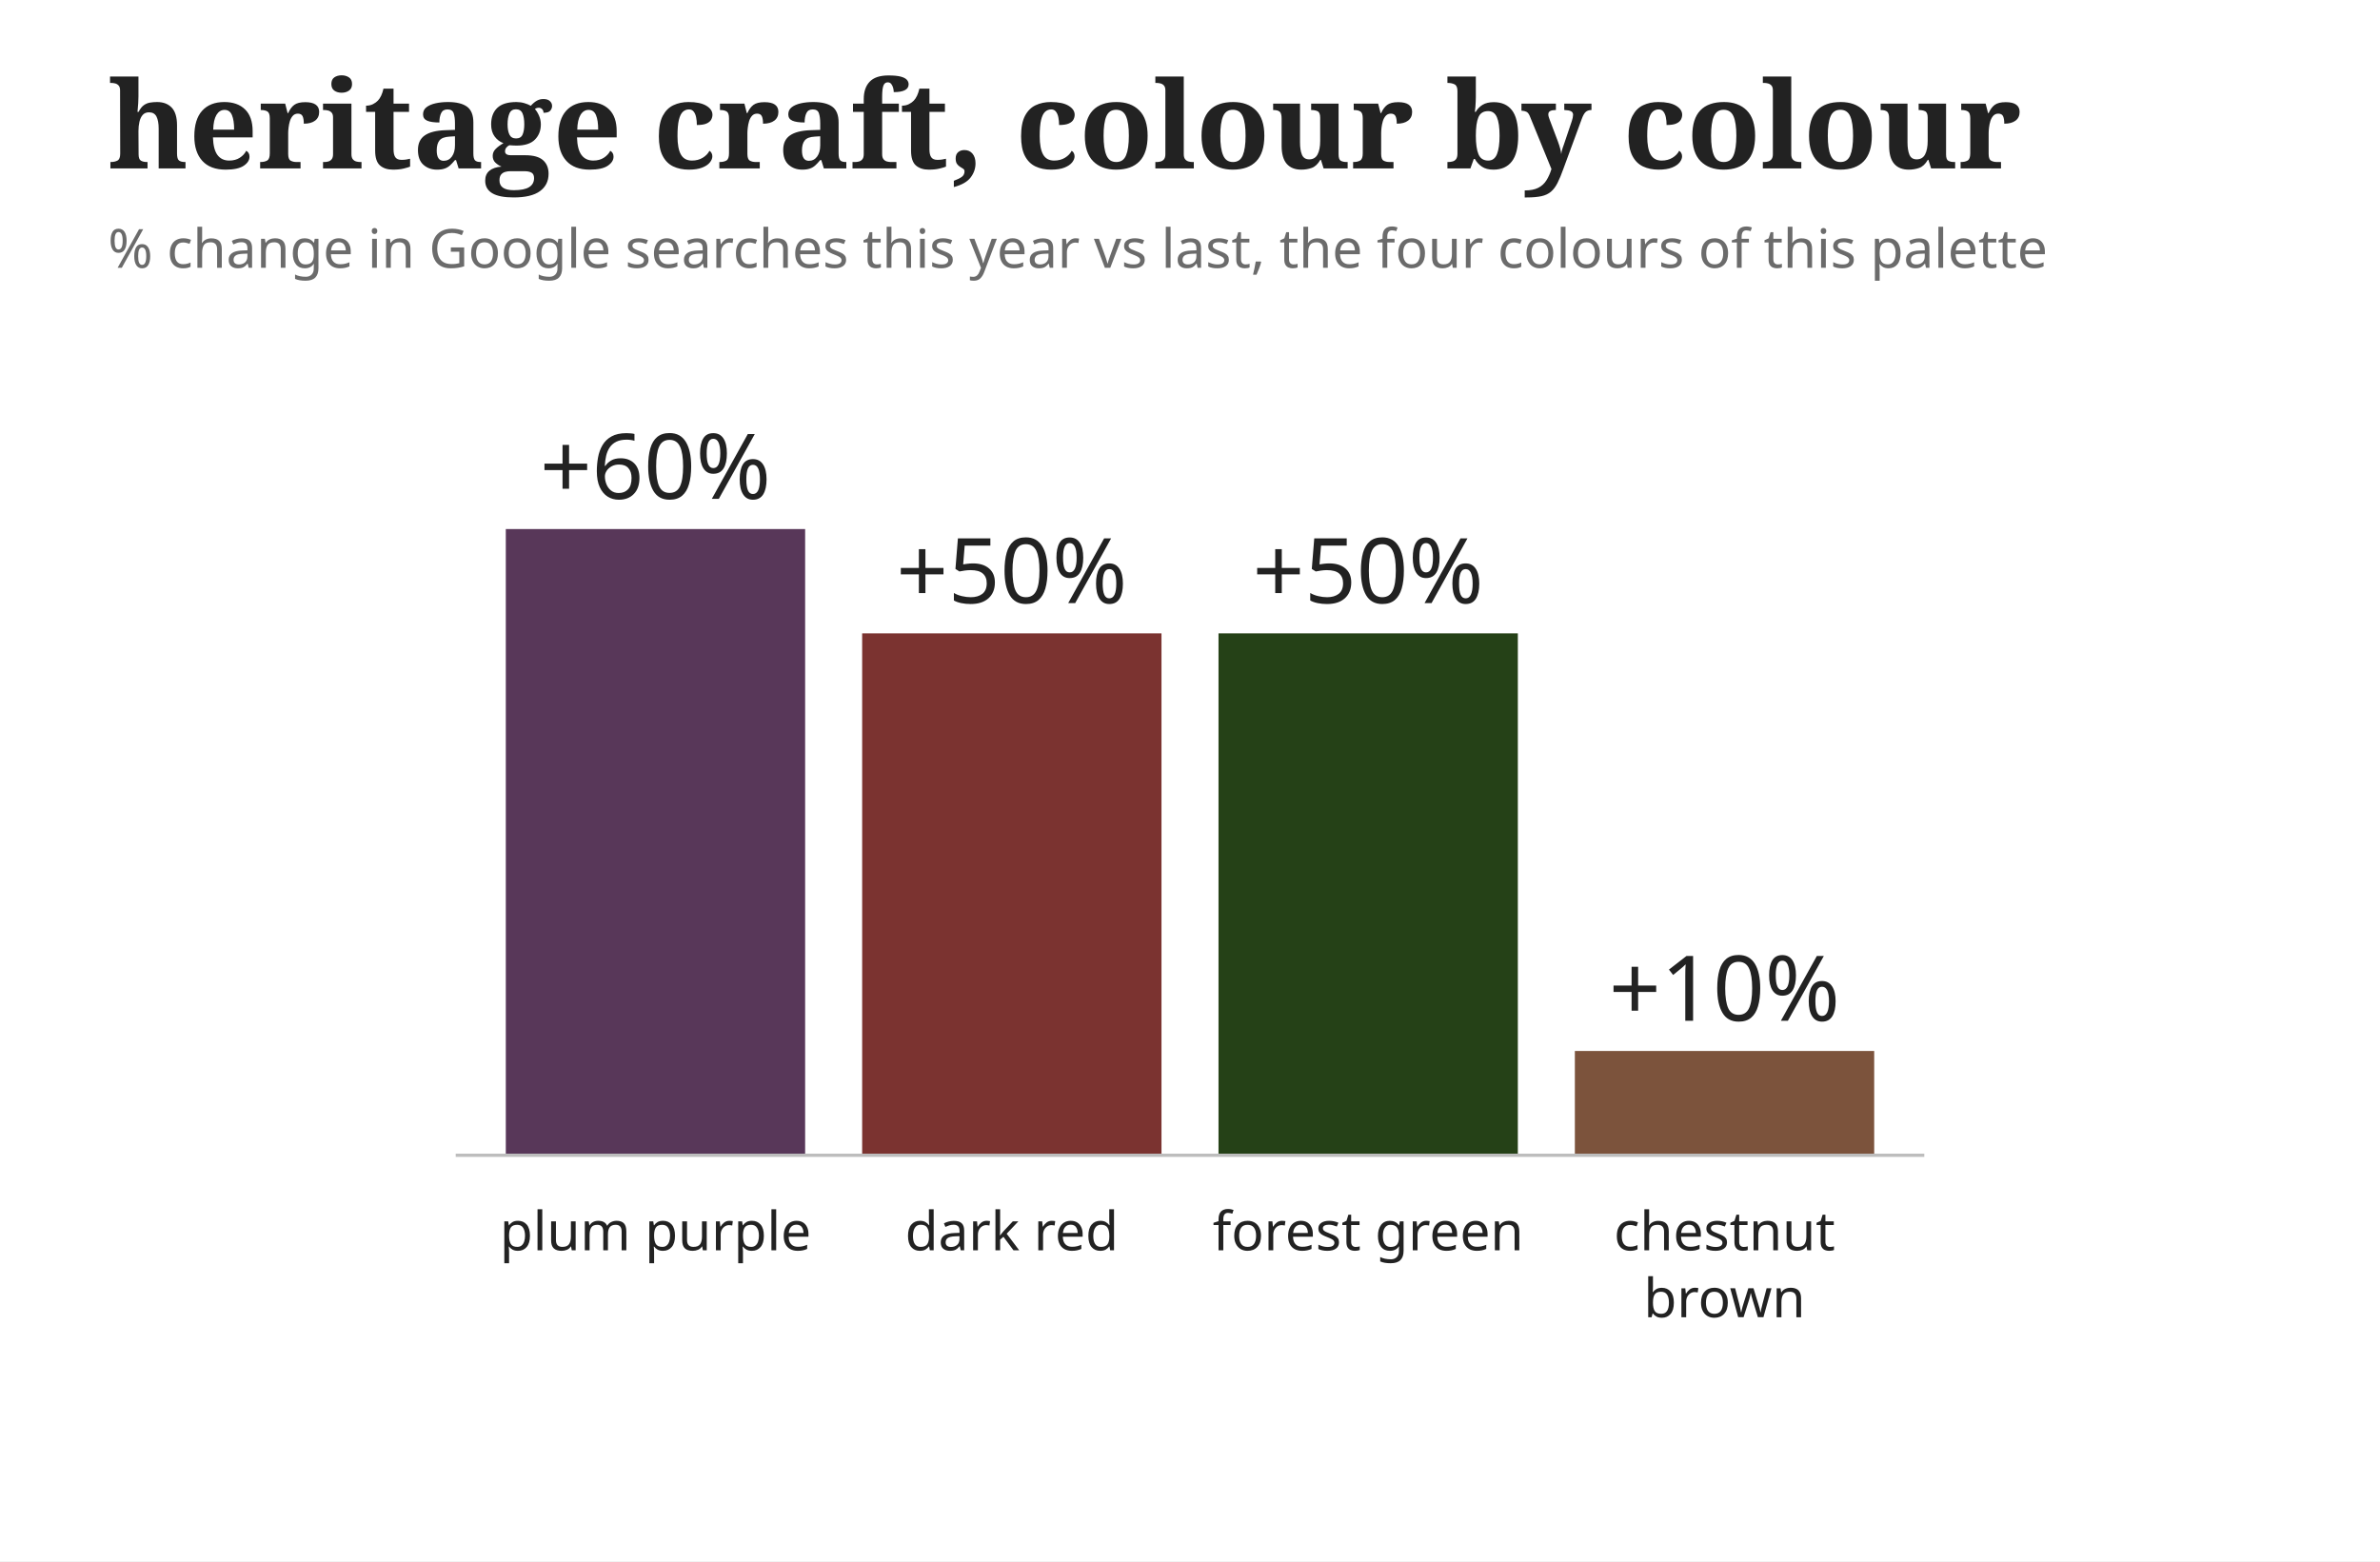
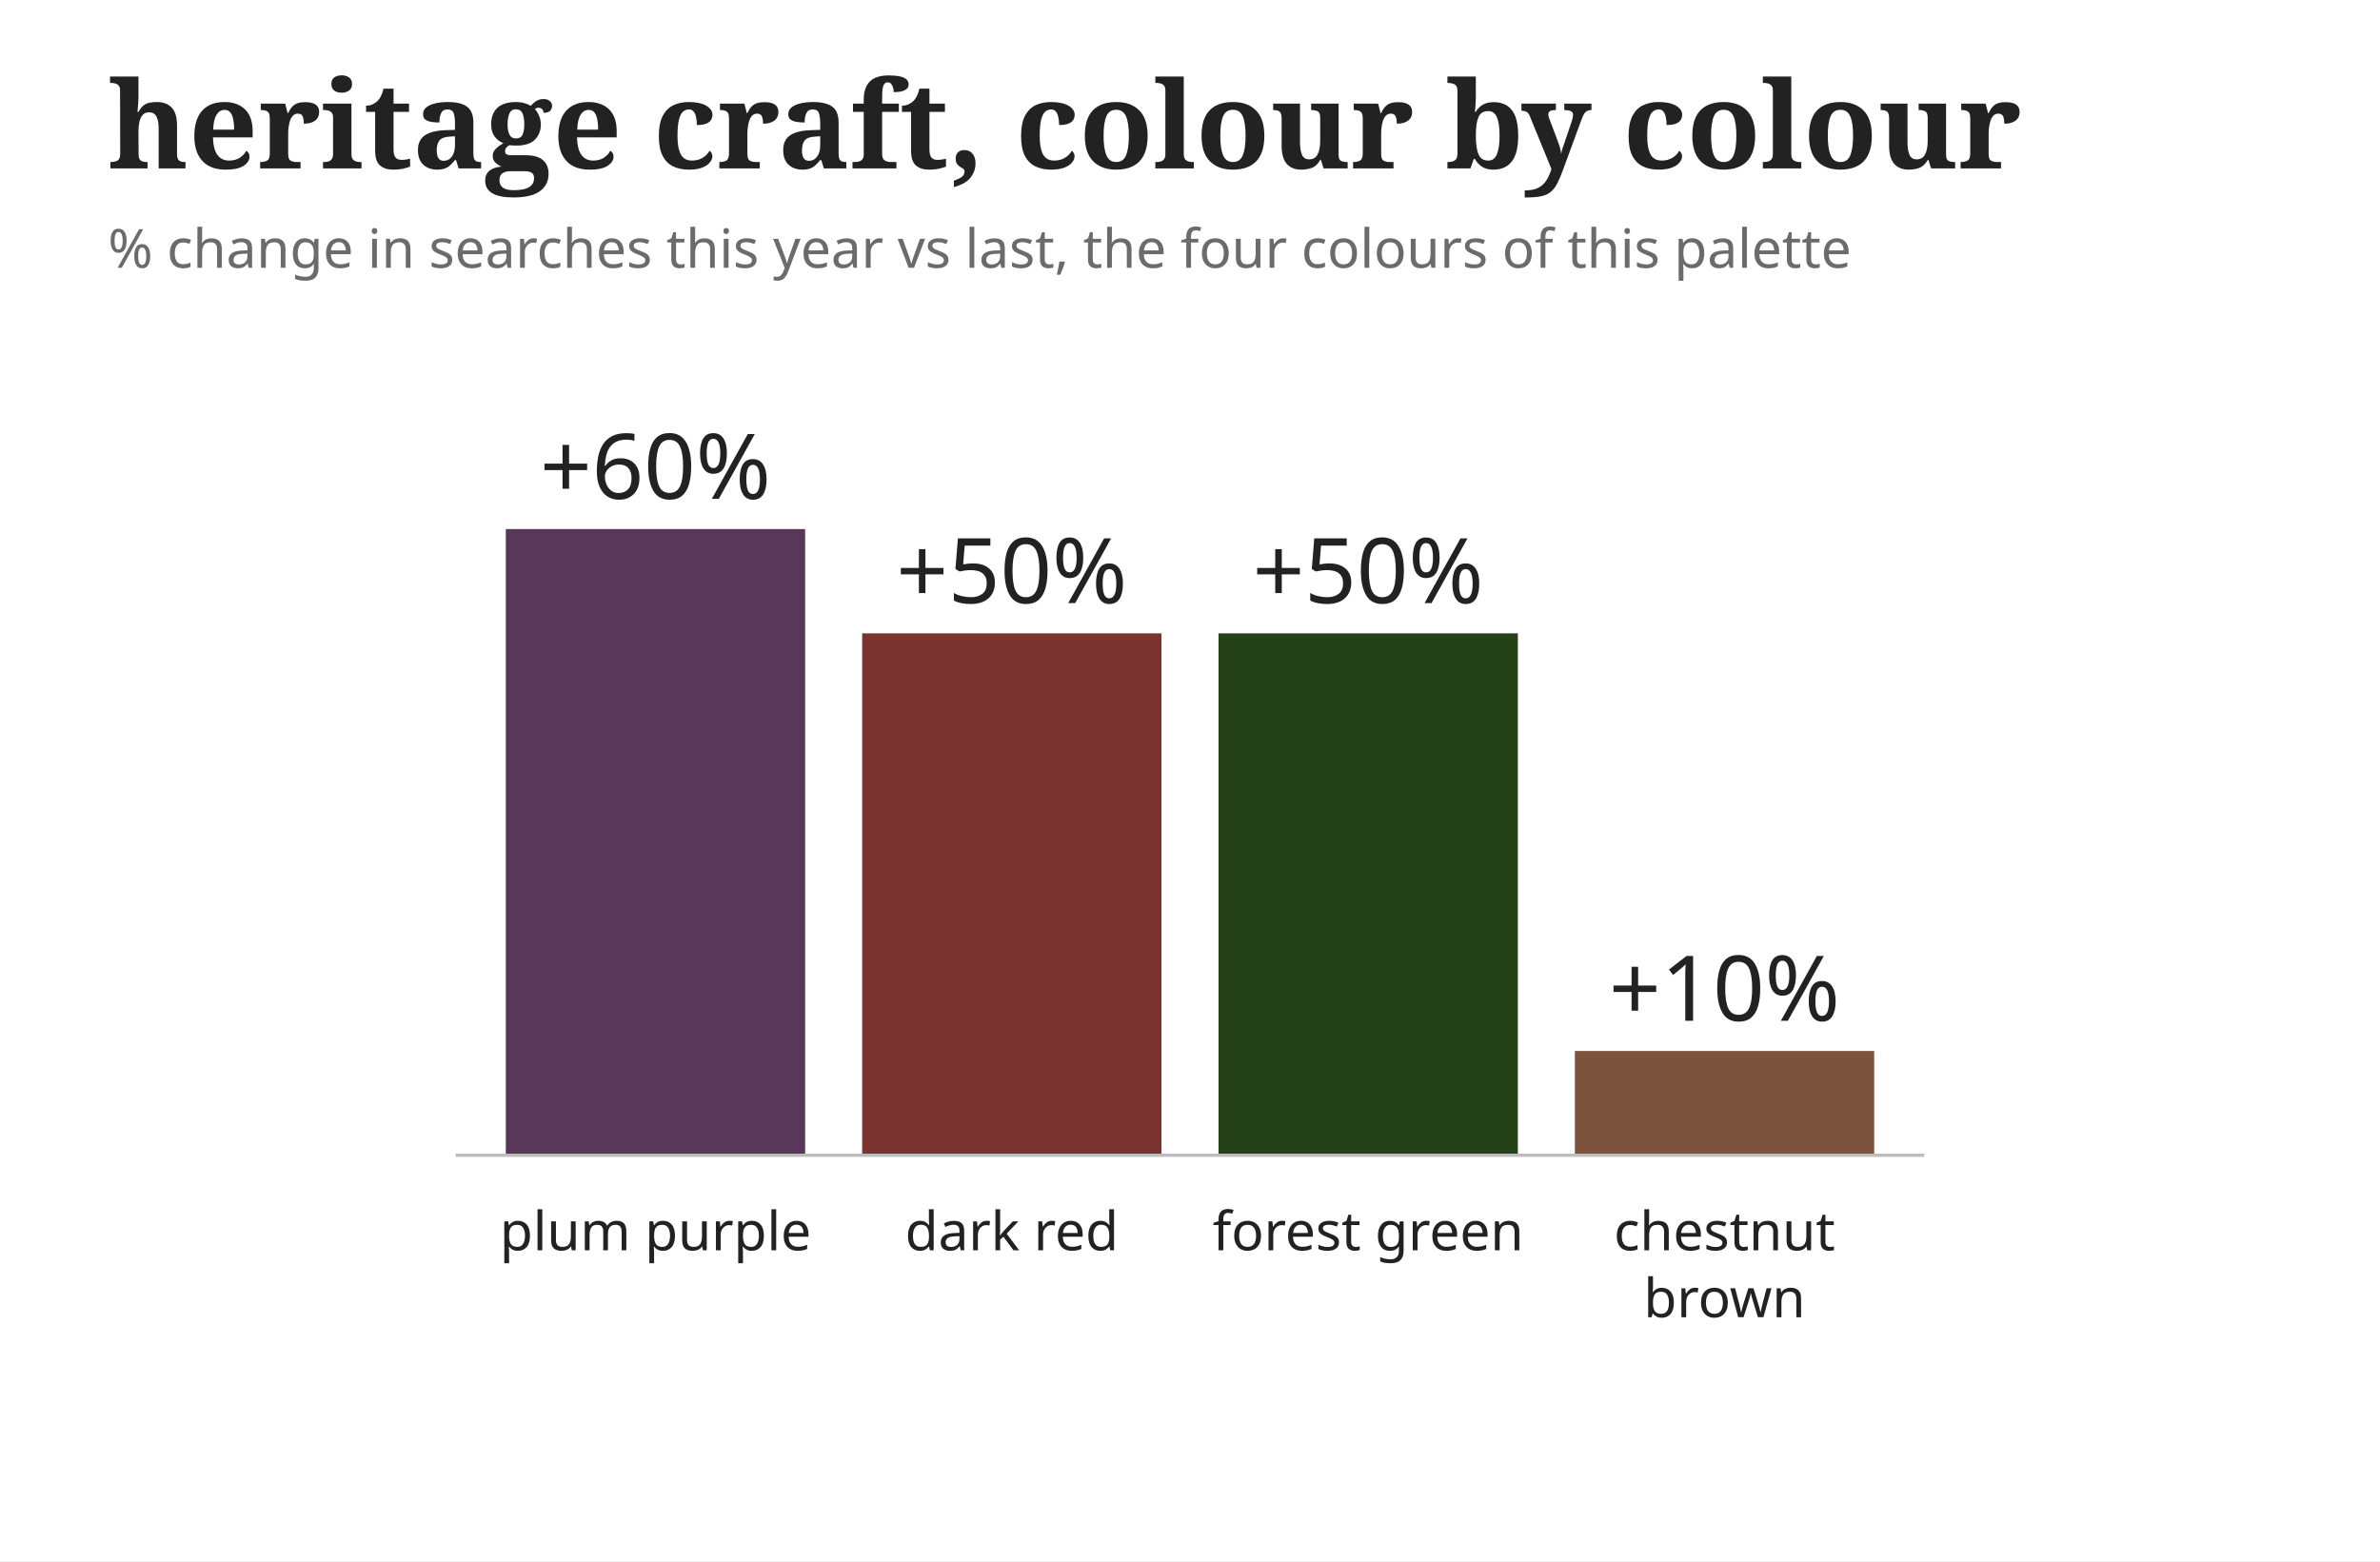
<svg xmlns="http://www.w3.org/2000/svg" viewBox="0 0 1102 723" width="1102" height="723">
  <rect width="1102" height="723" fill="#FFFFFF" />
  <text x="50" y="78" font-family="'Playfair Display', Georgia, serif" font-weight="700" font-size="56" fill="#222222">heritage craft, colour by colour</text>
-   <text x="50" y="124" font-family="'Century Gothic', 'Questrial', 'Avenir', sans-serif" font-size="25" fill="#6B6B6B">% change in Google searches this year vs last, the four colours of this palette</text>
+   <text x="50" y="124" font-family="'Century Gothic', 'Questrial', 'Avenir', sans-serif" font-size="25" fill="#6B6B6B">% change in searches this year vs last, the four colours of this palette</text>
  <rect x="234.2" y="245.0" width="138.6" height="290.0" fill="#583759" />
  <text x="303.5" y="231.0" text-anchor="middle" font-family="'Century Gothic', 'Questrial', 'Avenir', sans-serif" font-size="42" fill="#222222">+60%</text>
  <text x="303.5" y="579" text-anchor="middle" font-family="'Century Gothic', 'Questrial', 'Avenir', sans-serif" font-size="25" fill="#222222">plum purple</text>
  <rect x="399.2" y="293.3" width="138.6" height="241.7" fill="#7B3330" />
  <text x="468.5" y="279.3" text-anchor="middle" font-family="'Century Gothic', 'Questrial', 'Avenir', sans-serif" font-size="42" fill="#222222">+50%</text>
  <text x="468.5" y="579" text-anchor="middle" font-family="'Century Gothic', 'Questrial', 'Avenir', sans-serif" font-size="25" fill="#222222">dark red</text>
  <rect x="564.2" y="293.3" width="138.6" height="241.7" fill="#254117" />
  <text x="633.5" y="279.3" text-anchor="middle" font-family="'Century Gothic', 'Questrial', 'Avenir', sans-serif" font-size="42" fill="#222222">+50%</text>
  <text x="633.5" y="579" text-anchor="middle" font-family="'Century Gothic', 'Questrial', 'Avenir', sans-serif" font-size="25" fill="#222222">forest green</text>
  <rect x="729.2" y="486.7" width="138.6" height="48.3" fill="#7C533C" />
  <text x="798.5" y="472.7" text-anchor="middle" font-family="'Century Gothic', 'Questrial', 'Avenir', sans-serif" font-size="42" fill="#222222">+10%</text>
  <text x="798.5" y="579" text-anchor="middle" font-family="'Century Gothic', 'Questrial', 'Avenir', sans-serif" font-size="25" fill="#222222">chestnut</text>
  <text x="798.5" y="610" text-anchor="middle" font-family="'Century Gothic', 'Questrial', 'Avenir', sans-serif" font-size="25" fill="#222222">brown</text>
  <line x1="211.0" y1="535" x2="891.0" y2="535" stroke="#BDBDBD" stroke-width="1.5" />
</svg>
